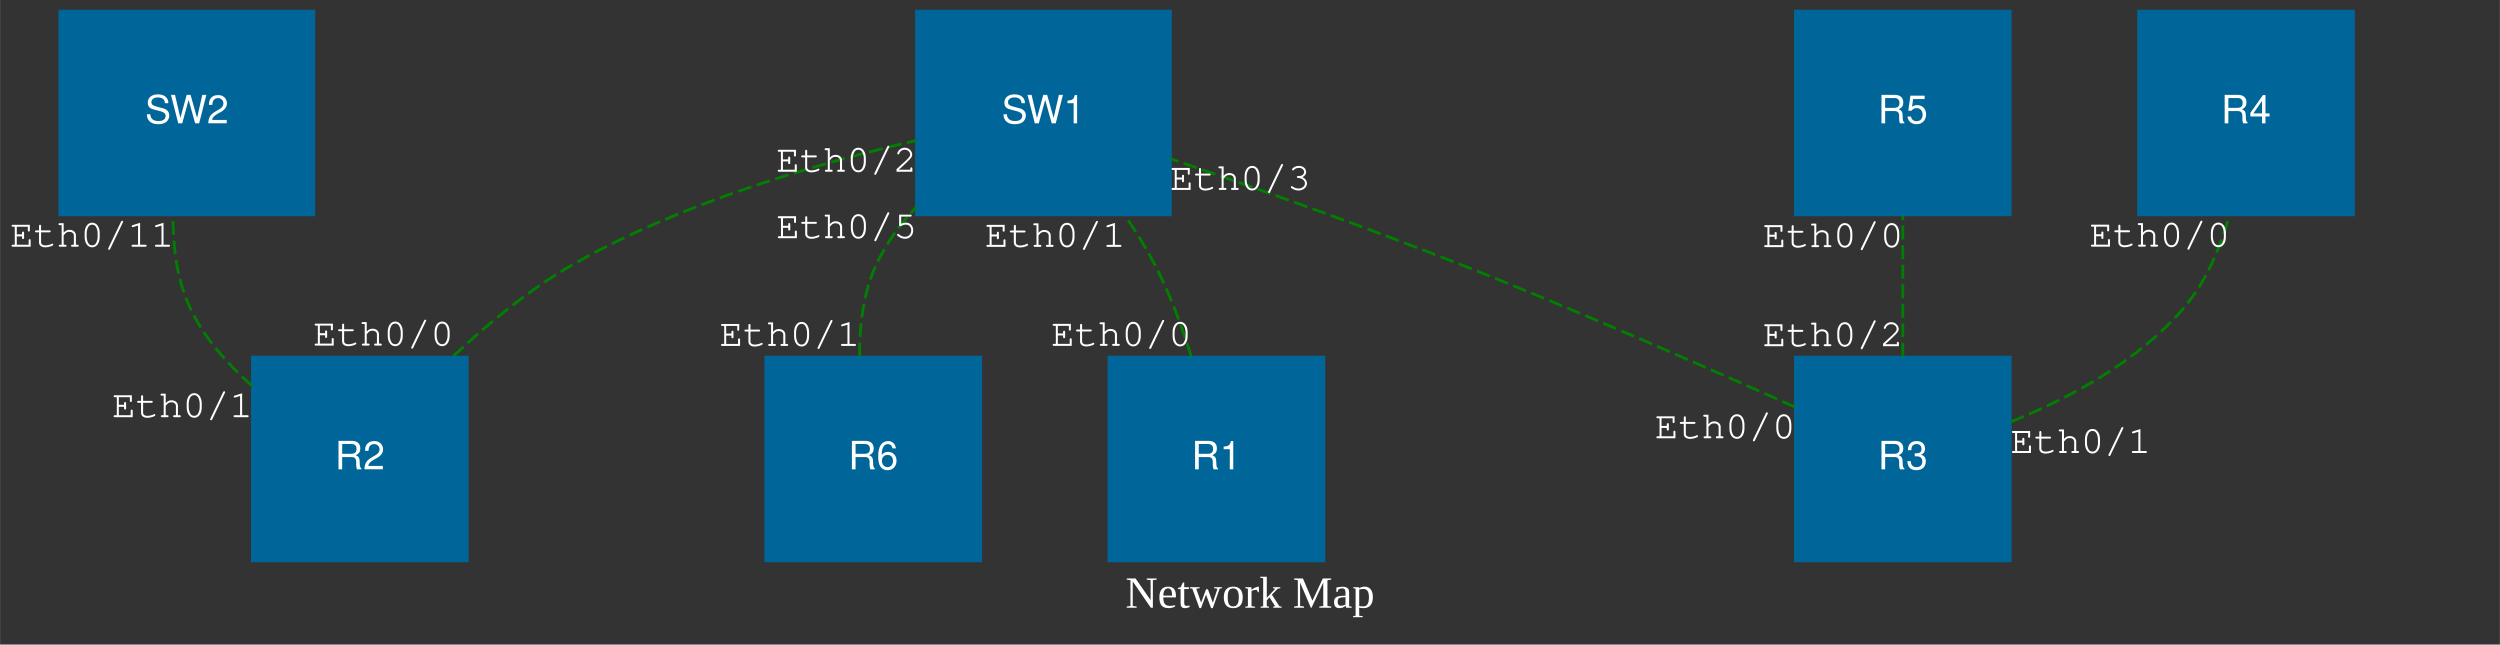
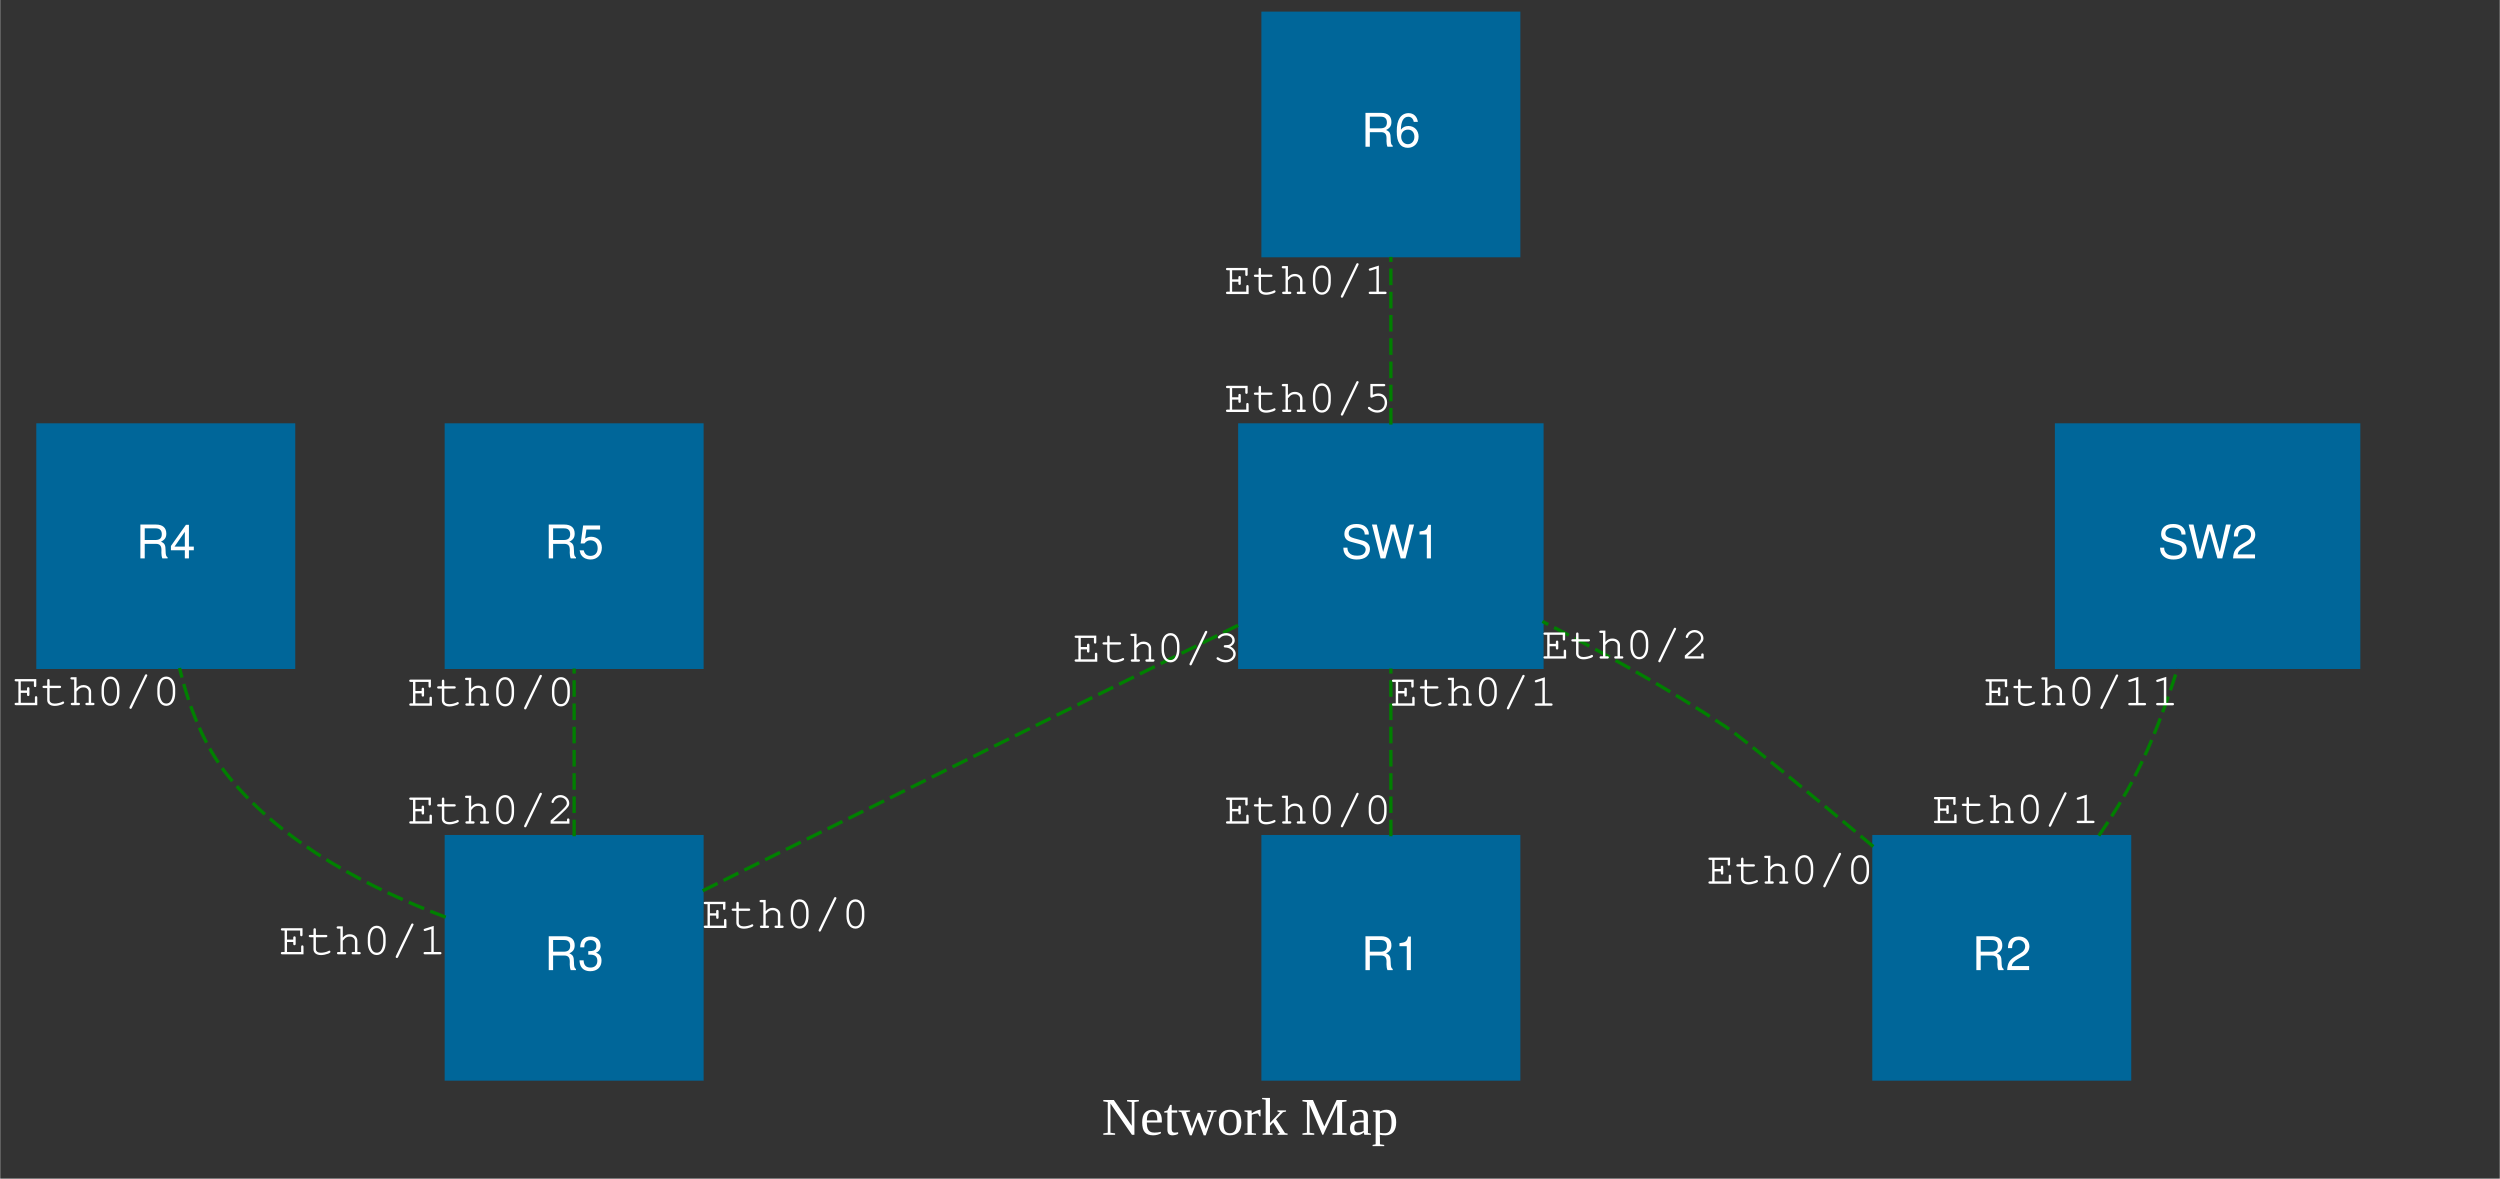
- <svg xmlns="http://www.w3.org/2000/svg" width="896pt" height="231pt" viewBox="0.00 0.00 895.94 231.00">
-   <g id="graph0" class="graph" transform="scale(1 1) rotate(0) translate(4 227)">
-     <polygon fill="#333333" stroke="none" points="-4,4 -4,-227 891.941,-227 891.941,4 -4,4" />
-     <text text-anchor="middle" x="443.971" y="-9.2" font-family="Times New Roman,serif" font-size="16.00" fill="white">Network Map</text>
+ <svg xmlns="http://www.w3.org/2000/svg" width="753pt" height="355pt" viewBox="0.00 0.00 752.86 355.00">
+   <g id="graph0" class="graph" transform="scale(1 1) rotate(0) translate(4 351)">
+     <polygon fill="#333333" stroke="none" points="-4,4 -4,-351 748.861,-351 748.861,4 -4,4" />
+     <text text-anchor="middle" x="372.431" y="-9.2" font-family="Times New Roman,serif" font-size="16.00" fill="white">Network Map</text>
    <g id="node1" class="node">
-       <polygon fill="#006699" stroke="#006699" points="163.441,-99 86.441,-99 86.441,-26 163.441,-26 163.441,-99" />
-       <text text-anchor="middle" x="124.941" y="-58.8" font-family="Helvetica,sans-Serif" font-size="14.00" fill="white">R2</text>
+       <polygon fill="#006699" stroke="#006699" points="84.361,-223 7.361,-223 7.361,-150 84.361,-150 84.361,-223" />
+       <text text-anchor="middle" x="45.861" y="-182.8" font-family="Helvetica,sans-Serif" font-size="14.00" fill="white">R4</text>
    </g>
    <g id="node2" class="node">
-       <polygon fill="#006699" stroke="#006699" points="415.441,-223 324.441,-223 324.441,-150 415.441,-150 415.441,-223" />
-       <text text-anchor="middle" x="369.941" y="-182.8" font-family="Helvetica,sans-Serif" font-size="14.00" fill="white">SW1</text>
+       <polygon fill="#006699" stroke="#006699" points="637.361,-99 560.361,-99 560.361,-26 637.361,-26 637.361,-99" />
+       <text text-anchor="middle" x="598.861" y="-58.8" font-family="Helvetica,sans-Serif" font-size="14.00" fill="white">R2</text>
+     </g>
+     <g id="node6" class="node">
+       <polygon fill="#006699" stroke="#006699" points="706.361,-223 615.361,-223 615.361,-150 706.361,-150 706.361,-223" />
+       <text text-anchor="middle" x="660.861" y="-182.8" font-family="Helvetica,sans-Serif" font-size="14.00" fill="white">SW2</text>
+     </g>
+     <g id="edge4" class="edge">
+       <path fill="none" stroke="green" stroke-dasharray="5,2" d="M628.096,-99.278C632.037,-105.007 635.777,-111.023 638.861,-117 644.131,-127.212 648.454,-138.931 651.831,-149.755" />
+       <text text-anchor="middle" x="694.861" y="-120.8" font-family="Courier,monospace" font-size="14.00" fill="white">            </text>
+       <text text-anchor="middle" x="622.831" y="-138.555" font-family="Courier,monospace" font-size="14.00" fill="white">Eth0/11</text>
+       <text text-anchor="middle" x="603.096" y="-103.079" font-family="Courier,monospace" font-size="14.00" fill="white">Eth0/1</text>
+     </g>
+     <g id="node7" class="node">
+       <polygon fill="#006699" stroke="#006699" points="460.361,-223 369.361,-223 369.361,-150 460.361,-150 460.361,-223" />
+       <text text-anchor="middle" x="414.861" y="-182.8" font-family="Helvetica,sans-Serif" font-size="14.00" fill="white">SW1</text>
+     </g>
+     <g id="edge3" class="edge">
+       <path fill="none" stroke="green" stroke-dasharray="5,2" d="M560.175,-96.025C540.939,-112.088 520.756,-128.733 515.861,-132 498.449,-143.622 478.235,-154.751 460.486,-163.819" />
+       <text text-anchor="middle" x="583.861" y="-120.8" font-family="Courier,monospace" font-size="14.00" fill="white">            </text>
+       <text text-anchor="middle" x="485.486" y="-152.619" font-family="Courier,monospace" font-size="14.00" fill="white">Eth0/2</text>
+       <text text-anchor="middle" x="535.175" y="-84.825" font-family="Courier,monospace" font-size="14.00" fill="white">Eth0/0</text>
+     </g>
+     <g id="node3" class="node">
+       <polygon fill="#006699" stroke="#006699" points="207.361,-99 130.361,-99 130.361,-26 207.361,-26 207.361,-99" />
+       <text text-anchor="middle" x="168.861" y="-58.8" font-family="Helvetica,sans-Serif" font-size="14.00" fill="white">R3</text>
+     </g>
+     <g id="edge6" class="edge">
+       <path fill="none" stroke="green" stroke-dasharray="5,2" d="M130.188,-74.745C108.081,-83.051 81.523,-96.527 64.861,-117 57.305,-126.285 52.747,-138.368 50,-149.796" />
+       <text text-anchor="middle" x="114.861" y="-120.8" font-family="Courier,monospace" font-size="14.00" fill="white">            </text>
+       <text text-anchor="middle" x="25" y="-138.596" font-family="Courier,monospace" font-size="14.00" fill="white">Eth0/0</text>
+       <text text-anchor="middle" x="105.188" y="-63.545" font-family="Courier,monospace" font-size="14.00" fill="white">Eth0/1</text>
+     </g>
+     <g id="node4" class="node">
+       <polygon fill="#006699" stroke="#006699" points="207.361,-223 130.361,-223 130.361,-150 207.361,-150 207.361,-223" />
+       <text text-anchor="middle" x="168.861" y="-182.8" font-family="Helvetica,sans-Serif" font-size="14.00" fill="white">R5</text>
+     </g>
+     <g id="edge7" class="edge">
+       <path fill="none" stroke="green" stroke-dasharray="5,2" d="M168.861,-99.115C168.861,-115.01 168.861,-133.704 168.861,-149.629" />
+       <text text-anchor="middle" x="218.861" y="-120.8" font-family="Courier,monospace" font-size="14.00" fill="white">            </text>
+       <text text-anchor="middle" x="143.861" y="-138.429" font-family="Courier,monospace" font-size="14.00" fill="white">Eth0/0</text>
+       <text text-anchor="middle" x="143.861" y="-102.915" font-family="Courier,monospace" font-size="14.00" fill="white">Eth0/2</text>
+     </g>
+     <g id="edge5" class="edge">
+       <path fill="none" stroke="green" stroke-dasharray="5,2" d="M207.569,-82.697C251.409,-104.438 322.774,-139.831 369.272,-162.891" />
+       <text text-anchor="middle" x="356.861" y="-120.8" font-family="Courier,monospace" font-size="14.00" fill="white">            </text>
+       <text text-anchor="middle" x="344.272" y="-151.691" font-family="Courier,monospace" font-size="14.00" fill="white">Eth0/3</text>
+       <text text-anchor="middle" x="232.569" y="-71.497" font-family="Courier,monospace" font-size="14.00" fill="white">Eth0/0</text>
+     </g>
+     <g id="node5" class="node">
+       <polygon fill="#006699" stroke="#006699" points="453.361,-347 376.361,-347 376.361,-274 453.361,-274 453.361,-347" />
+       <text text-anchor="middle" x="414.861" y="-306.8" font-family="Helvetica,sans-Serif" font-size="14.00" fill="white">R6</text>
+     </g>
+     <g id="edge1" class="edge">
+       <path fill="none" stroke="green" stroke-dasharray="5,2" d="M414.861,-223.115C414.861,-239.01 414.861,-257.704 414.861,-273.629" />
+       <text text-anchor="middle" x="464.861" y="-244.8" font-family="Courier,monospace" font-size="14.00" fill="white">            </text>
+       <text text-anchor="middle" x="389.861" y="-262.429" font-family="Courier,monospace" font-size="14.00" fill="white">Eth0/1</text>
+       <text text-anchor="middle" x="389.861" y="-226.915" font-family="Courier,monospace" font-size="14.00" fill="white">Eth0/5</text>
+     </g>
+     <g id="node8" class="node">
+       <polygon fill="#006699" stroke="#006699" points="453.361,-99 376.361,-99 376.361,-26 453.361,-26 453.361,-99" />
+       <text text-anchor="middle" x="414.861" y="-58.8" font-family="Helvetica,sans-Serif" font-size="14.00" fill="white">R1</text>
    </g>
    <g id="edge2" class="edge">
-       <path fill="none" stroke="green" stroke-dasharray="5,2" d="M158.415,-99.33C170.858,-111.037 185.681,-123.261 200.941,-132 239.799,-154.252 289.079,-168.492 324.382,-176.639" />
-       <text text-anchor="middle" x="250.941" y="-120.8" font-family="Courier,monospace" font-size="14.00" fill="white">            </text>
-       <text text-anchor="middle" x="299.382" y="-165.439" font-family="Courier,monospace" font-size="14.00" fill="white">Eth0/2</text>
-       <text text-anchor="middle" x="133.415" y="-103.13" font-family="Courier,monospace" font-size="14.00" fill="white">Eth0/0</text>
-     </g>
-     <g id="node4" class="node">
-       <polygon fill="#006699" stroke="#006699" points="108.441,-223 17.441,-223 17.441,-150 108.441,-150 108.441,-223" />
-       <text text-anchor="middle" x="62.941" y="-182.8" font-family="Helvetica,sans-Serif" font-size="14.00" fill="white">SW2</text>
-     </g>
-     <g id="edge3" class="edge">
-       <path fill="none" stroke="green" stroke-dasharray="5,2" d="M86.371,-88.673C77.374,-96.581 68.962,-106.13 63.941,-117 59.303,-127.042 57.903,-138.828 58,-149.765" />
-       <text text-anchor="middle" x="113.941" y="-120.8" font-family="Courier,monospace" font-size="14.00" fill="white">            </text>
-       <text text-anchor="middle" x="29" y="-138.565" font-family="Courier,monospace" font-size="14.00" fill="white">Eth0/11</text>
-       <text text-anchor="middle" x="61.371" y="-77.473" font-family="Courier,monospace" font-size="14.00" fill="white">Eth0/1</text>
-     </g>
-     <g id="node3" class="node">
-       <polygon fill="#006699" stroke="#006699" points="716.441,-223 639.441,-223 639.441,-150 716.441,-150 716.441,-223" />
-       <text text-anchor="middle" x="677.941" y="-182.8" font-family="Helvetica,sans-Serif" font-size="14.00" fill="white">R5</text>
-     </g>
-     <g id="node5" class="node">
-       <polygon fill="#006699" stroke="#006699" points="470.441,-99 393.441,-99 393.441,-26 470.441,-26 470.441,-99" />
-       <text text-anchor="middle" x="431.941" y="-58.8" font-family="Helvetica,sans-Serif" font-size="14.00" fill="white">R1</text>
-     </g>
-     <g id="edge1" class="edge">
-       <path fill="none" stroke="green" stroke-dasharray="5,2" d="M422.911,-99.245C419.534,-110.069 415.211,-121.788 409.941,-132 406.857,-137.977 403.117,-143.993 399.176,-149.721" />
-       <text text-anchor="middle" x="465.941" y="-120.8" font-family="Courier,monospace" font-size="14.00" fill="white">            </text>
-       <text text-anchor="middle" x="374.176" y="-138.521" font-family="Courier,monospace" font-size="14.00" fill="white">Eth0/1</text>
-       <text text-anchor="middle" x="397.911" y="-103.045" font-family="Courier,monospace" font-size="14.00" fill="white">Eth0/0</text>
-     </g>
-     <g id="node6" class="node">
-       <polygon fill="#006699" stroke="#006699" points="716.441,-99 639.441,-99 639.441,-26 716.441,-26 716.441,-99" />
-       <text text-anchor="middle" x="677.941" y="-58.8" font-family="Helvetica,sans-Serif" font-size="14.00" fill="white">R3</text>
-     </g>
-     <g id="edge4" class="edge">
-       <path fill="none" stroke="green" stroke-dasharray="5,2" d="M639.283,-81.116C607.478,-95.401 561.101,-115.758 519.941,-132 485.221,-145.701 445.406,-159.829 415.525,-170.124" />
-       <text text-anchor="middle" x="603.941" y="-120.8" font-family="Courier,monospace" font-size="14.00" fill="white">            </text>
-       <text text-anchor="middle" x="440.525" y="-158.924" font-family="Courier,monospace" font-size="14.00" fill="white">Eth0/3</text>
-       <text text-anchor="middle" x="614.283" y="-69.916" font-family="Courier,monospace" font-size="14.00" fill="white">Eth0/0</text>
-     </g>
-     <g id="edge6" class="edge">
-       <path fill="none" stroke="green" stroke-dasharray="5,2" d="M677.941,-99.115C677.941,-115.01 677.941,-133.704 677.941,-149.629" />
-       <text text-anchor="middle" x="727.941" y="-120.8" font-family="Courier,monospace" font-size="14.00" fill="white">            </text>
-       <text text-anchor="middle" x="652.941" y="-138.429" font-family="Courier,monospace" font-size="14.00" fill="white">Eth0/0</text>
-       <text text-anchor="middle" x="652.941" y="-102.915" font-family="Courier,monospace" font-size="14.00" fill="white">Eth0/2</text>
-     </g>
-     <g id="node8" class="node">
-       <polygon fill="#006699" stroke="#006699" points="839.441,-223 762.441,-223 762.441,-150 839.441,-150 839.441,-223" />
-       <text text-anchor="middle" x="800.941" y="-182.8" font-family="Helvetica,sans-Serif" font-size="14.00" fill="white">R4</text>
-     </g>
-     <g id="edge5" class="edge">
-       <path fill="none" stroke="green" stroke-dasharray="5,2" d="M716.707,-75.847C737.777,-84.363 762.76,-97.681 778.941,-117 786.721,-126.288 791.763,-138.373 795.026,-149.8" />
-       <text text-anchor="middle" x="837.941" y="-120.8" font-family="Courier,monospace" font-size="14.00" fill="white">            </text>
-       <text text-anchor="middle" x="770.026" y="-138.6" font-family="Courier,monospace" font-size="14.00" fill="white">Eth0/0</text>
-       <text text-anchor="middle" x="741.707" y="-64.647" font-family="Courier,monospace" font-size="14.00" fill="white">Eth0/1</text>
-     </g>
-     <g id="node7" class="node">
-       <polygon fill="#006699" stroke="#006699" points="347.441,-99 270.441,-99 270.441,-26 347.441,-26 347.441,-99" />
-       <text text-anchor="middle" x="308.941" y="-58.8" font-family="Helvetica,sans-Serif" font-size="14.00" fill="white">R6</text>
-     </g>
-     <g id="edge7" class="edge">
-       <path fill="none" stroke="green" stroke-dasharray="5,2" d="M304.05,-99.212C303.955,-110.148 305.344,-121.939 309.941,-132 313.421,-139.616 318.566,-146.601 324.404,-152.833" />
-       <text text-anchor="middle" x="359.941" y="-120.8" font-family="Courier,monospace" font-size="14.00" fill="white">            </text>
-       <text text-anchor="middle" x="299.404" y="-141.633" font-family="Courier,monospace" font-size="14.00" fill="white">Eth0/5</text>
-       <text text-anchor="middle" x="279.05" y="-103.012" font-family="Courier,monospace" font-size="14.00" fill="white">Eth0/1</text>
+       <path fill="none" stroke="green" stroke-dasharray="5,2" d="M414.861,-99.115C414.861,-115.01 414.861,-133.704 414.861,-149.629" />
+       <text text-anchor="middle" x="464.861" y="-120.8" font-family="Courier,monospace" font-size="14.00" fill="white">            </text>
+       <text text-anchor="middle" x="439.861" y="-138.429" font-family="Courier,monospace" font-size="14.00" fill="white">Eth0/1</text>
+       <text text-anchor="middle" x="389.861" y="-102.915" font-family="Courier,monospace" font-size="14.00" fill="white">Eth0/0</text>
    </g>
  </g>
</svg>
